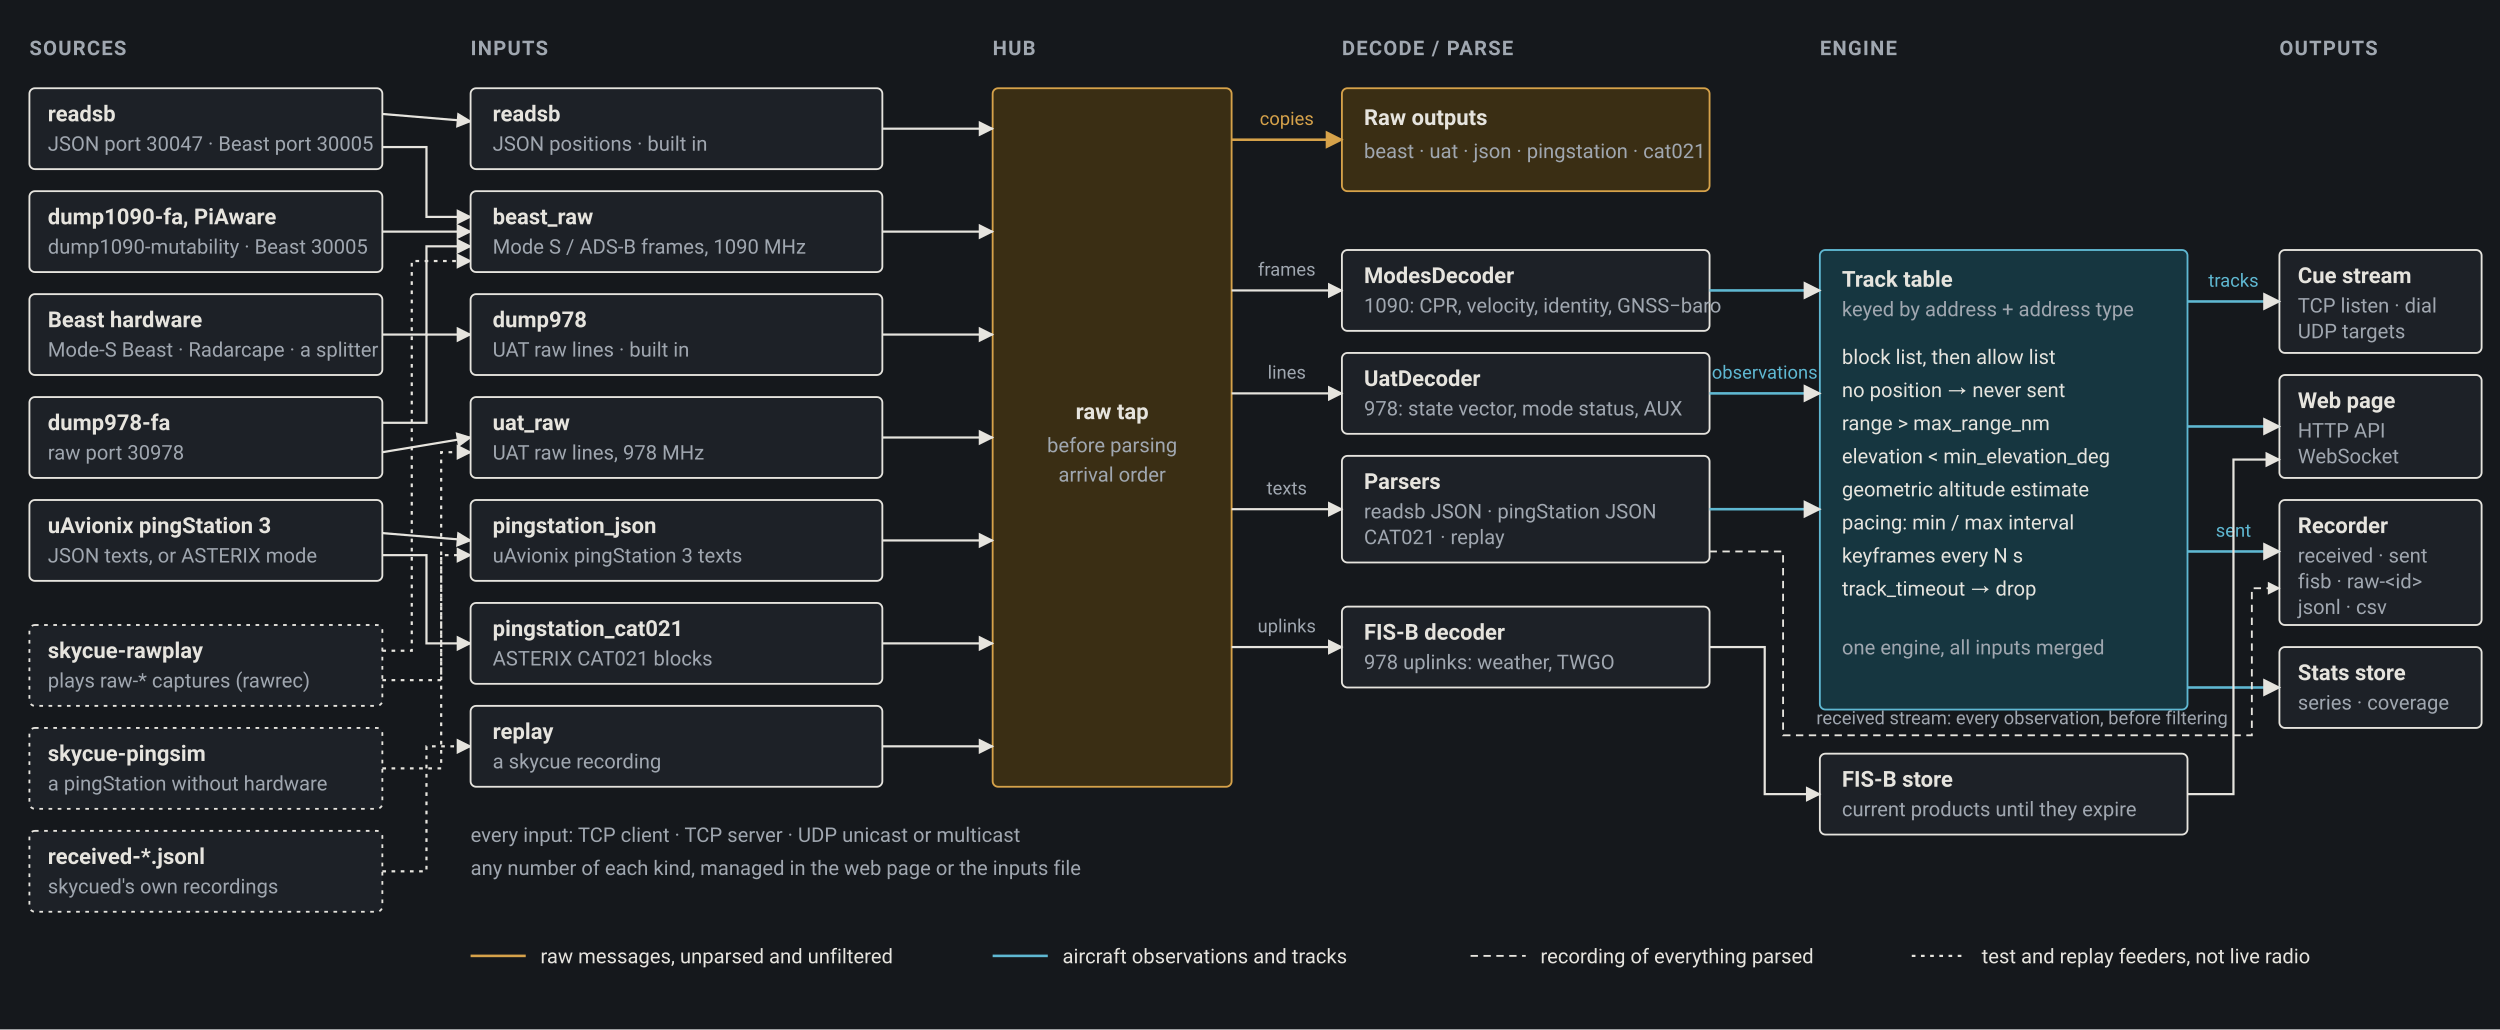
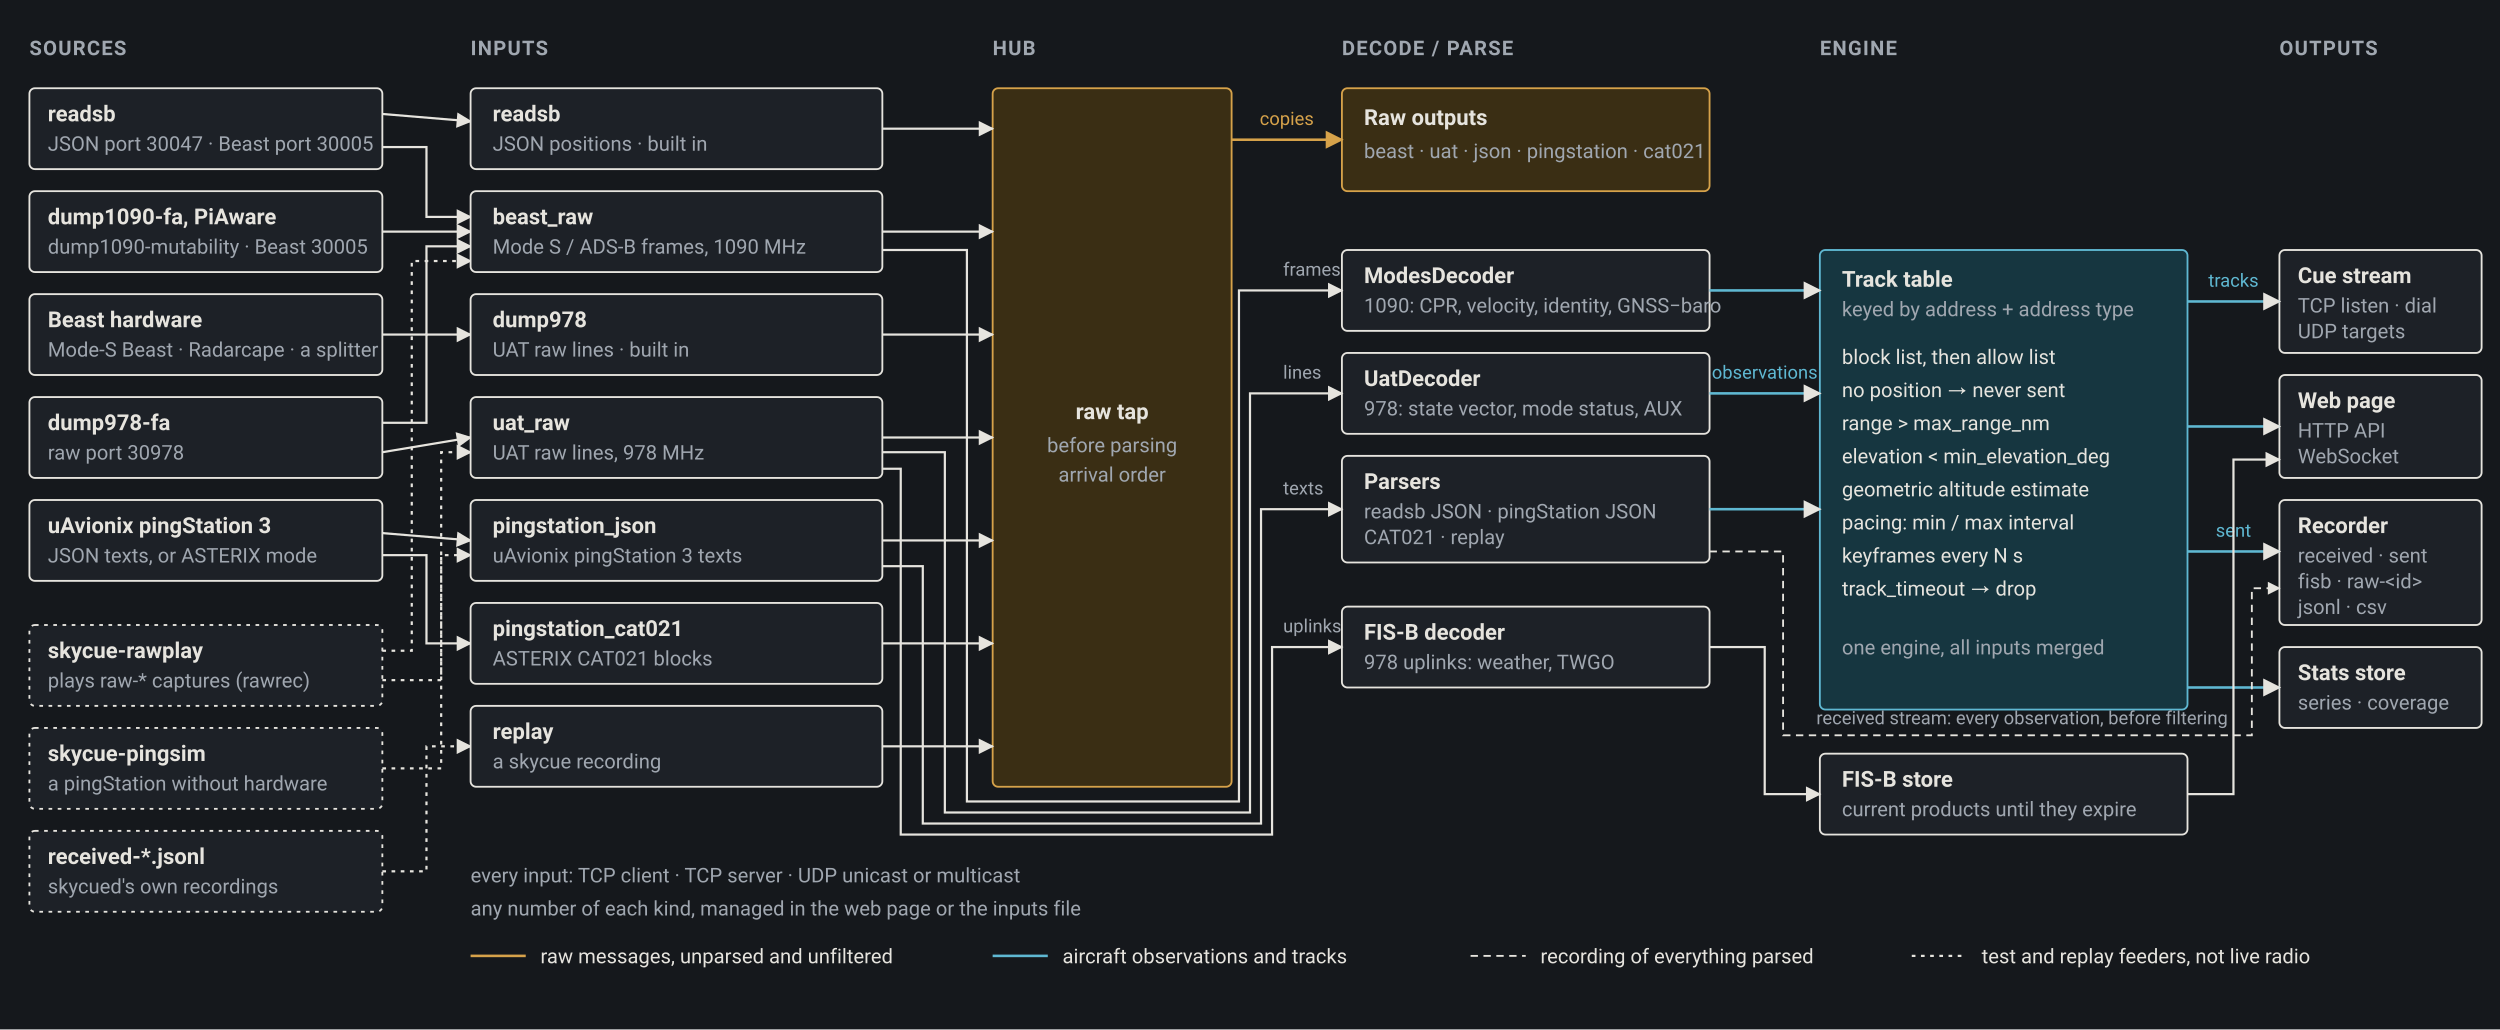
- <svg xmlns="http://www.w3.org/2000/svg" style="color:#e6e4de" viewBox="0 0 1360 560" role="img" aria-label="Source programs and devices on the left feed seven input kinds; the inputs feed the hub's raw tap, which copies raw messages to raw outputs and hands frames, lines and texts to the decoders and parsers; their observations reach the engine, whose filtered tracks go to the cue stream, the web interface, the recorder and the statistics store; FIS-B uplinks are decoded separately into the web interface." font-family="system-ui, -apple-system, Segoe UI, Roboto, Helvetica, Arial, sans-serif" font-size="12" fill="currentColor">
+ <svg xmlns="http://www.w3.org/2000/svg" style="color:#e6e4de" viewBox="0 0 1360 560" role="img" aria-label="Source programs and devices on the left feed six input kinds; each input feeds its own decoder or parser with frames, lines or texts, and passes raw messages to the hub's raw tap, which copies them to the raw outputs; the observations reach the engine, whose filtered tracks go to the cue stream, the web interface, the recorder and the statistics store; FIS-B uplinks are decoded separately into the web interface." font-family="system-ui, -apple-system, Segoe UI, Roboto, Helvetica, Arial, sans-serif" font-size="12" fill="currentColor">
  <rect x="0" y="0" width="1360" height="560" fill="#15181c" />
  <defs>
    <marker id="arr" viewBox="0 0 10 10" refX="9" refY="5" markerWidth="7" markerHeight="7" orient="auto-start-reverse">
      <path d="M0,0 L10,5 L0,10 z" fill="currentColor" />
    </marker>
    <marker id="arr-raw" viewBox="0 0 10 10" refX="9" refY="5" markerWidth="7" markerHeight="7" orient="auto-start-reverse">
      <path d="M0,0 L10,5 L0,10 z" fill="#d6a24a" />
    </marker>
  </defs>
  <text x="16" y="30" fill="#a0a7b0" font-size="11" font-weight="600" letter-spacing="0.06em">SOURCES</text>
  <g stroke="currentColor" stroke-width="1" fill="#1d2127">
    <rect x="16" y="48" width="192" height="44" rx="3" />
    <rect x="16" y="104" width="192" height="44" rx="3" />
    <rect x="16" y="160" width="192" height="44" rx="3" />
    <rect x="16" y="216" width="192" height="44" rx="3" />
    <rect x="16" y="272" width="192" height="44" rx="3" />
  </g>
  <g stroke="currentColor" stroke-width="1" fill="#1d2127" stroke-dasharray="2 3">
    <rect x="16" y="340" width="192" height="44" rx="3" />
    <rect x="16" y="396" width="192" height="44" rx="3" />
    <rect x="16" y="452" width="192" height="44" rx="3" />
  </g>
  <g font-size="12">
    <text x="26" y="66" font-weight="600">readsb</text>
    <text x="26" y="82" fill="#a0a7b0" font-size="11">JSON port 30047 · Beast port 30005</text>
    <text x="26" y="122" font-weight="600">dump1090-fa, PiAware</text>
    <text x="26" y="138" fill="#a0a7b0" font-size="11">dump1090-mutability · Beast 30005</text>
    <text x="26" y="178" font-weight="600">Beast hardware</text>
    <text x="26" y="194" fill="#a0a7b0" font-size="11">Mode-S Beast · Radarcape · a splitter</text>
    <text x="26" y="234" font-weight="600">dump978-fa</text>
    <text x="26" y="250" fill="#a0a7b0" font-size="11">raw port 30978</text>
    <text x="26" y="290" font-weight="600">uAvionix pingStation 3</text>
    <text x="26" y="306" fill="#a0a7b0" font-size="11">JSON texts, or ASTERIX mode</text>
    <text x="26" y="358" font-weight="600">skycue-rawplay</text>
    <text x="26" y="374" fill="#a0a7b0" font-size="11">plays raw-* captures (rawrec)</text>
    <text x="26" y="414" font-weight="600">skycue-pingsim</text>
    <text x="26" y="430" fill="#a0a7b0" font-size="11">a pingStation without hardware</text>
    <text x="26" y="470" font-weight="600">received-*.jsonl</text>
    <text x="26" y="486" fill="#a0a7b0" font-size="11">skycued's own recordings</text>
  </g>
  <g stroke="currentColor" stroke-width="1.2" fill="none" marker-end="url(#arr)">
    <path d="M208,62 L256,66" />
    <path d="M208,80 L232,80 L232,118 L256,118" />
    <path d="M208,126 L256,126" />
    <path d="M208,182 L232,182 L232,134 L256,134" />
    <path d="M208,230 L232,230 L232,182 L256,182" />
    <path d="M208,246 L256,238" />
    <path d="M208,290 L256,294" />
    <path d="M208,302 L232,302 L232,350 L256,350" />
  </g>
  <g stroke="currentColor" stroke-width="1.2" fill="none" stroke-dasharray="2 3" marker-end="url(#arr)">
    <path d="M208,354 L224,354 L224,142 L256,142" />
    <path d="M208,370 L240,370 L240,246 L256,246" />
    <path d="M208,418 L240,418 L240,302 L256,302" />
    <path d="M208,474 L232,474 L232,406 L256,406" />
  </g>
  <g transform="translate(240,0)">
    <g fill="#a0a7b0" font-size="11" font-weight="600" letter-spacing="0.06em">
      <text x="16" y="30">INPUTS</text>
      <text x="300" y="30">HUB</text>
      <text x="490" y="30">DECODE / PARSE</text>
      <text x="750" y="30">ENGINE</text>
      <text x="1000" y="30">OUTPUTS</text>
    </g>
    <g stroke="currentColor" stroke-width="1" fill="#1d2127">
      <rect x="16" y="48" width="224" height="44" rx="3" />
      <rect x="16" y="104" width="224" height="44" rx="3" />
      <rect x="16" y="160" width="224" height="44" rx="3" />
      <rect x="16" y="216" width="224" height="44" rx="3" />
      <rect x="16" y="272" width="224" height="44" rx="3" />
      <rect x="16" y="328" width="224" height="44" rx="3" />
      <rect x="16" y="384" width="224" height="44" rx="3" />
    </g>
    <g font-size="12">
      <text x="28" y="66" font-weight="600">readsb</text>
      <text x="28" y="82" fill="#a0a7b0" font-size="11">JSON positions · built in</text>
      <text x="28" y="122" font-weight="600">beast_raw</text>
      <text x="28" y="138" fill="#a0a7b0" font-size="11">Mode S / ADS-B frames, 1090 MHz</text>
      <text x="28" y="178" font-weight="600">dump978</text>
      <text x="28" y="194" fill="#a0a7b0" font-size="11">UAT raw lines · built in</text>
      <text x="28" y="234" font-weight="600">uat_raw</text>
      <text x="28" y="250" fill="#a0a7b0" font-size="11">UAT raw lines, 978 MHz</text>
      <text x="28" y="290" font-weight="600">pingstation_json</text>
      <text x="28" y="306" fill="#a0a7b0" font-size="11">uAvionix pingStation 3 texts</text>
      <text x="28" y="346" font-weight="600">pingstation_cat021</text>
      <text x="28" y="362" fill="#a0a7b0" font-size="11">ASTERIX CAT021 blocks</text>
      <text x="28" y="402" font-weight="600">replay</text>
      <text x="28" y="418" fill="#a0a7b0" font-size="11">a skycue recording</text>
    </g>
-     <text x="16" y="458" fill="#a0a7b0" font-size="11">every input: TCP client · TCP server · UDP unicast or multicast</text>
-     <text x="16" y="476" fill="#a0a7b0" font-size="11">any number of each kind, managed in the web page or the inputs file</text>
+     <text x="16" y="480" fill="#a0a7b0" font-size="11">every input: TCP client · TCP server · UDP unicast or multicast</text>
+     <text x="16" y="498" fill="#a0a7b0" font-size="11">any number of each kind, managed in the web page or the inputs file</text>
    <rect x="300" y="48" width="130" height="380" rx="3" fill="#3a2e14" stroke="#d6a24a" />
    <text x="365" y="228" text-anchor="middle" font-weight="600">raw tap</text>
    <text x="365" y="246" text-anchor="middle" font-size="11" fill="#a0a7b0">before parsing</text>
    <text x="365" y="262" text-anchor="middle" font-size="11" fill="#a0a7b0">arrival order</text>
    <g stroke="currentColor" stroke-width="1.2" marker-end="url(#arr)">
      <line x1="240" y1="70" x2="300" y2="70" />
      <line x1="240" y1="126" x2="300" y2="126" />
      <line x1="240" y1="182" x2="300" y2="182" />
      <line x1="240" y1="238" x2="300" y2="238" />
      <line x1="240" y1="294" x2="300" y2="294" />
      <line x1="240" y1="350" x2="300" y2="350" />
      <line x1="240" y1="406" x2="300" y2="406" />
    </g>
    <rect x="490" y="48" width="200" height="56" rx="3" fill="#3a2e14" stroke="#d6a24a" />
    <text x="502" y="68" font-weight="600">Raw outputs</text>
    <text x="502" y="86" font-size="11" fill="#a0a7b0">beast · uat · json · pingstation · cat021</text>
    <line x1="430" y1="76" x2="490" y2="76" stroke="#d6a24a" stroke-width="1.4" marker-end="url(#arr-raw)" />
    <text x="460" y="68" text-anchor="middle" font-size="10" fill="#d6a24a">copies</text>
    <g stroke="currentColor" stroke-width="1" fill="#1d2127">
      <rect x="490" y="136" width="200" height="44" rx="3" />
      <rect x="490" y="192" width="200" height="44" rx="3" />
      <rect x="490" y="248" width="200" height="58" rx="3" />
      <rect x="490" y="330" width="200" height="44" rx="3" />
    </g>
    <text x="502" y="154" font-weight="600">ModesDecoder</text>
    <text x="502" y="170" font-size="11" fill="#a0a7b0">1090: CPR, velocity, identity, GNSS−baro</text>
    <text x="502" y="210" font-weight="600">UatDecoder</text>
    <text x="502" y="226" font-size="11" fill="#a0a7b0">978: state vector, mode status, AUX</text>
    <text x="502" y="266" font-weight="600">Parsers</text>
    <text x="502" y="282" font-size="11" fill="#a0a7b0">readsb JSON · pingStation JSON</text>
    <text x="502" y="296" font-size="11" fill="#a0a7b0">CAT021 · replay</text>
    <text x="502" y="348" font-weight="600">FIS-B decoder</text>
    <text x="502" y="364" font-size="11" fill="#a0a7b0">978 uplinks: weather, TWGO</text>
-     <g stroke="currentColor" stroke-width="1.2" marker-end="url(#arr)">
-       <line x1="430" y1="158" x2="490" y2="158" />
-       <line x1="430" y1="214" x2="490" y2="214" />
-       <line x1="430" y1="277" x2="490" y2="277" />
-       <line x1="430" y1="352" x2="490" y2="352" />
-     </g>
-     <g font-size="10" fill="#a0a7b0" text-anchor="middle">
-       <text x="460" y="150">frames</text>
-       <text x="460" y="206">lines</text>
-       <text x="460" y="269">texts</text>
-       <text x="460" y="344">uplinks</text>
+     <g stroke="currentColor" stroke-width="1.2" fill="none" marker-end="url(#arr)">
+       <path d="M240,136 L286,136 L286,436 L434,436 L434,158 L490,158" />
+       <path d="M240,246 L274,246 L274,442 L440,442 L440,214 L490,214" />
+       <path d="M240,308 L262,308 L262,448 L446,448 L446,277 L490,277" />
+       <path d="M240,255 L250,255 L250,454 L452,454 L452,352 L490,352" />
+     </g>
+     <g font-size="10" fill="#a0a7b0">
+       <text x="458" y="150">frames</text>
+       <text x="458" y="206">lines</text>
+       <text x="458" y="269">texts</text>
+       <text x="458" y="344">uplinks</text>
    </g>
    <rect x="750" y="136" width="200" height="250" rx="3" fill="#163640" stroke="#5fb8d2" />
    <text x="762" y="156" font-weight="600">Track table</text>
    <text x="762" y="172" font-size="11" fill="#a0a7b0">keyed by address + address type</text>
    <g font-size="11">
      <text x="762" y="198">block list, then allow list</text>
      <text x="762" y="216">no position → never sent</text>
      <text x="762" y="234">range &gt; max_range_nm</text>
      <text x="762" y="252">elevation &lt; min_elevation_deg</text>
      <text x="762" y="270">geometric altitude estimate</text>
      <text x="762" y="288">pacing: min / max interval</text>
      <text x="762" y="306">keyframes every N s</text>
      <text x="762" y="324">track_timeout → drop</text>
    </g>
    <text x="762" y="356" font-size="11" fill="#a0a7b0">one engine, all inputs merged</text>
    <g stroke="#5fb8d2" stroke-width="1.4" marker-end="url(#arr)">
      <line x1="690" y1="158" x2="750" y2="158" />
      <line x1="690" y1="214" x2="750" y2="214" />
      <line x1="690" y1="277" x2="750" y2="277" />
    </g>
    <text x="720" y="206" text-anchor="middle" font-size="10" fill="#5fb8d2">observations</text>
    <rect x="750" y="410" width="200" height="44" rx="3" fill="#1d2127" stroke="currentColor" />
    <text x="762" y="428" font-weight="600">FIS-B store</text>
    <text x="762" y="444" font-size="11" fill="#a0a7b0">current products until they expire</text>
    <path d="M690,352 L720,352 L720,432 L750,432" fill="none" stroke="currentColor" stroke-width="1.2" marker-end="url(#arr)" />
    <g stroke="currentColor" stroke-width="1" fill="#1d2127">
      <rect x="1000" y="136" width="110" height="56" rx="3" />
      <rect x="1000" y="204" width="110" height="56" rx="3" />
      <rect x="1000" y="272" width="110" height="68" rx="3" />
      <rect x="1000" y="352" width="110" height="44" rx="3" />
    </g>
    <text x="1010" y="154" font-weight="600">Cue stream</text>
    <text x="1010" y="170" font-size="11" fill="#a0a7b0">TCP listen · dial</text>
    <text x="1010" y="184" font-size="11" fill="#a0a7b0">UDP targets</text>
    <text x="1010" y="222" font-weight="600">Web page</text>
    <text x="1010" y="238" font-size="11" fill="#a0a7b0">HTTP API</text>
    <text x="1010" y="252" font-size="11" fill="#a0a7b0">WebSocket</text>
    <text x="1010" y="290" font-weight="600">Recorder</text>
    <text x="1010" y="306" font-size="11" fill="#a0a7b0">received · sent</text>
    <text x="1010" y="320" font-size="11" fill="#a0a7b0">fisb · raw-&lt;id&gt;</text>
    <text x="1010" y="334" font-size="11" fill="#a0a7b0">jsonl · csv</text>
    <text x="1010" y="370" font-weight="600">Stats store</text>
    <text x="1010" y="386" font-size="11" fill="#a0a7b0">series · coverage</text>
    <g stroke="#5fb8d2" stroke-width="1.4" marker-end="url(#arr)">
      <line x1="950" y1="164" x2="1000" y2="164" />
      <line x1="950" y1="232" x2="1000" y2="232" />
      <line x1="950" y1="300" x2="1000" y2="300" />
      <line x1="950" y1="374" x2="1000" y2="374" />
    </g>
    <text x="975" y="156" text-anchor="middle" font-size="10" fill="#5fb8d2">tracks</text>
    <text x="975" y="292" text-anchor="middle" font-size="10" fill="#5fb8d2">sent</text>
    <path d="M950,432 L975,432 L975,250 L1000,250" fill="none" stroke="currentColor" stroke-width="1.2" marker-end="url(#arr)" />
    <path d="M690,300 L730,300 L730,400 L985,400 L985,320 L1000,320" fill="none" stroke="currentColor" stroke-width="1" stroke-dasharray="4 3" marker-end="url(#arr)" />
    <text x="860" y="394" text-anchor="middle" font-size="10" fill="#a0a7b0">received stream: every observation, before filtering</text>
    <g font-size="11">
      <line x1="16" y1="520" x2="46" y2="520" stroke="#d6a24a" stroke-width="1.4" />
      <text x="54" y="524">raw messages, unparsed and unfiltered</text>
      <line x1="300" y1="520" x2="330" y2="520" stroke="#5fb8d2" stroke-width="1.4" />
      <text x="338" y="524">aircraft observations and tracks</text>
      <line x1="560" y1="520" x2="590" y2="520" stroke="currentColor" stroke-width="1" stroke-dasharray="4 3" />
      <text x="598" y="524">recording of everything parsed</text>
      <line x1="800" y1="520" x2="830" y2="520" stroke="currentColor" stroke-width="1.2" stroke-dasharray="2 3" />
      <text x="838" y="524">test and replay feeders, not live radio</text>
    </g>
  </g>
</svg>
